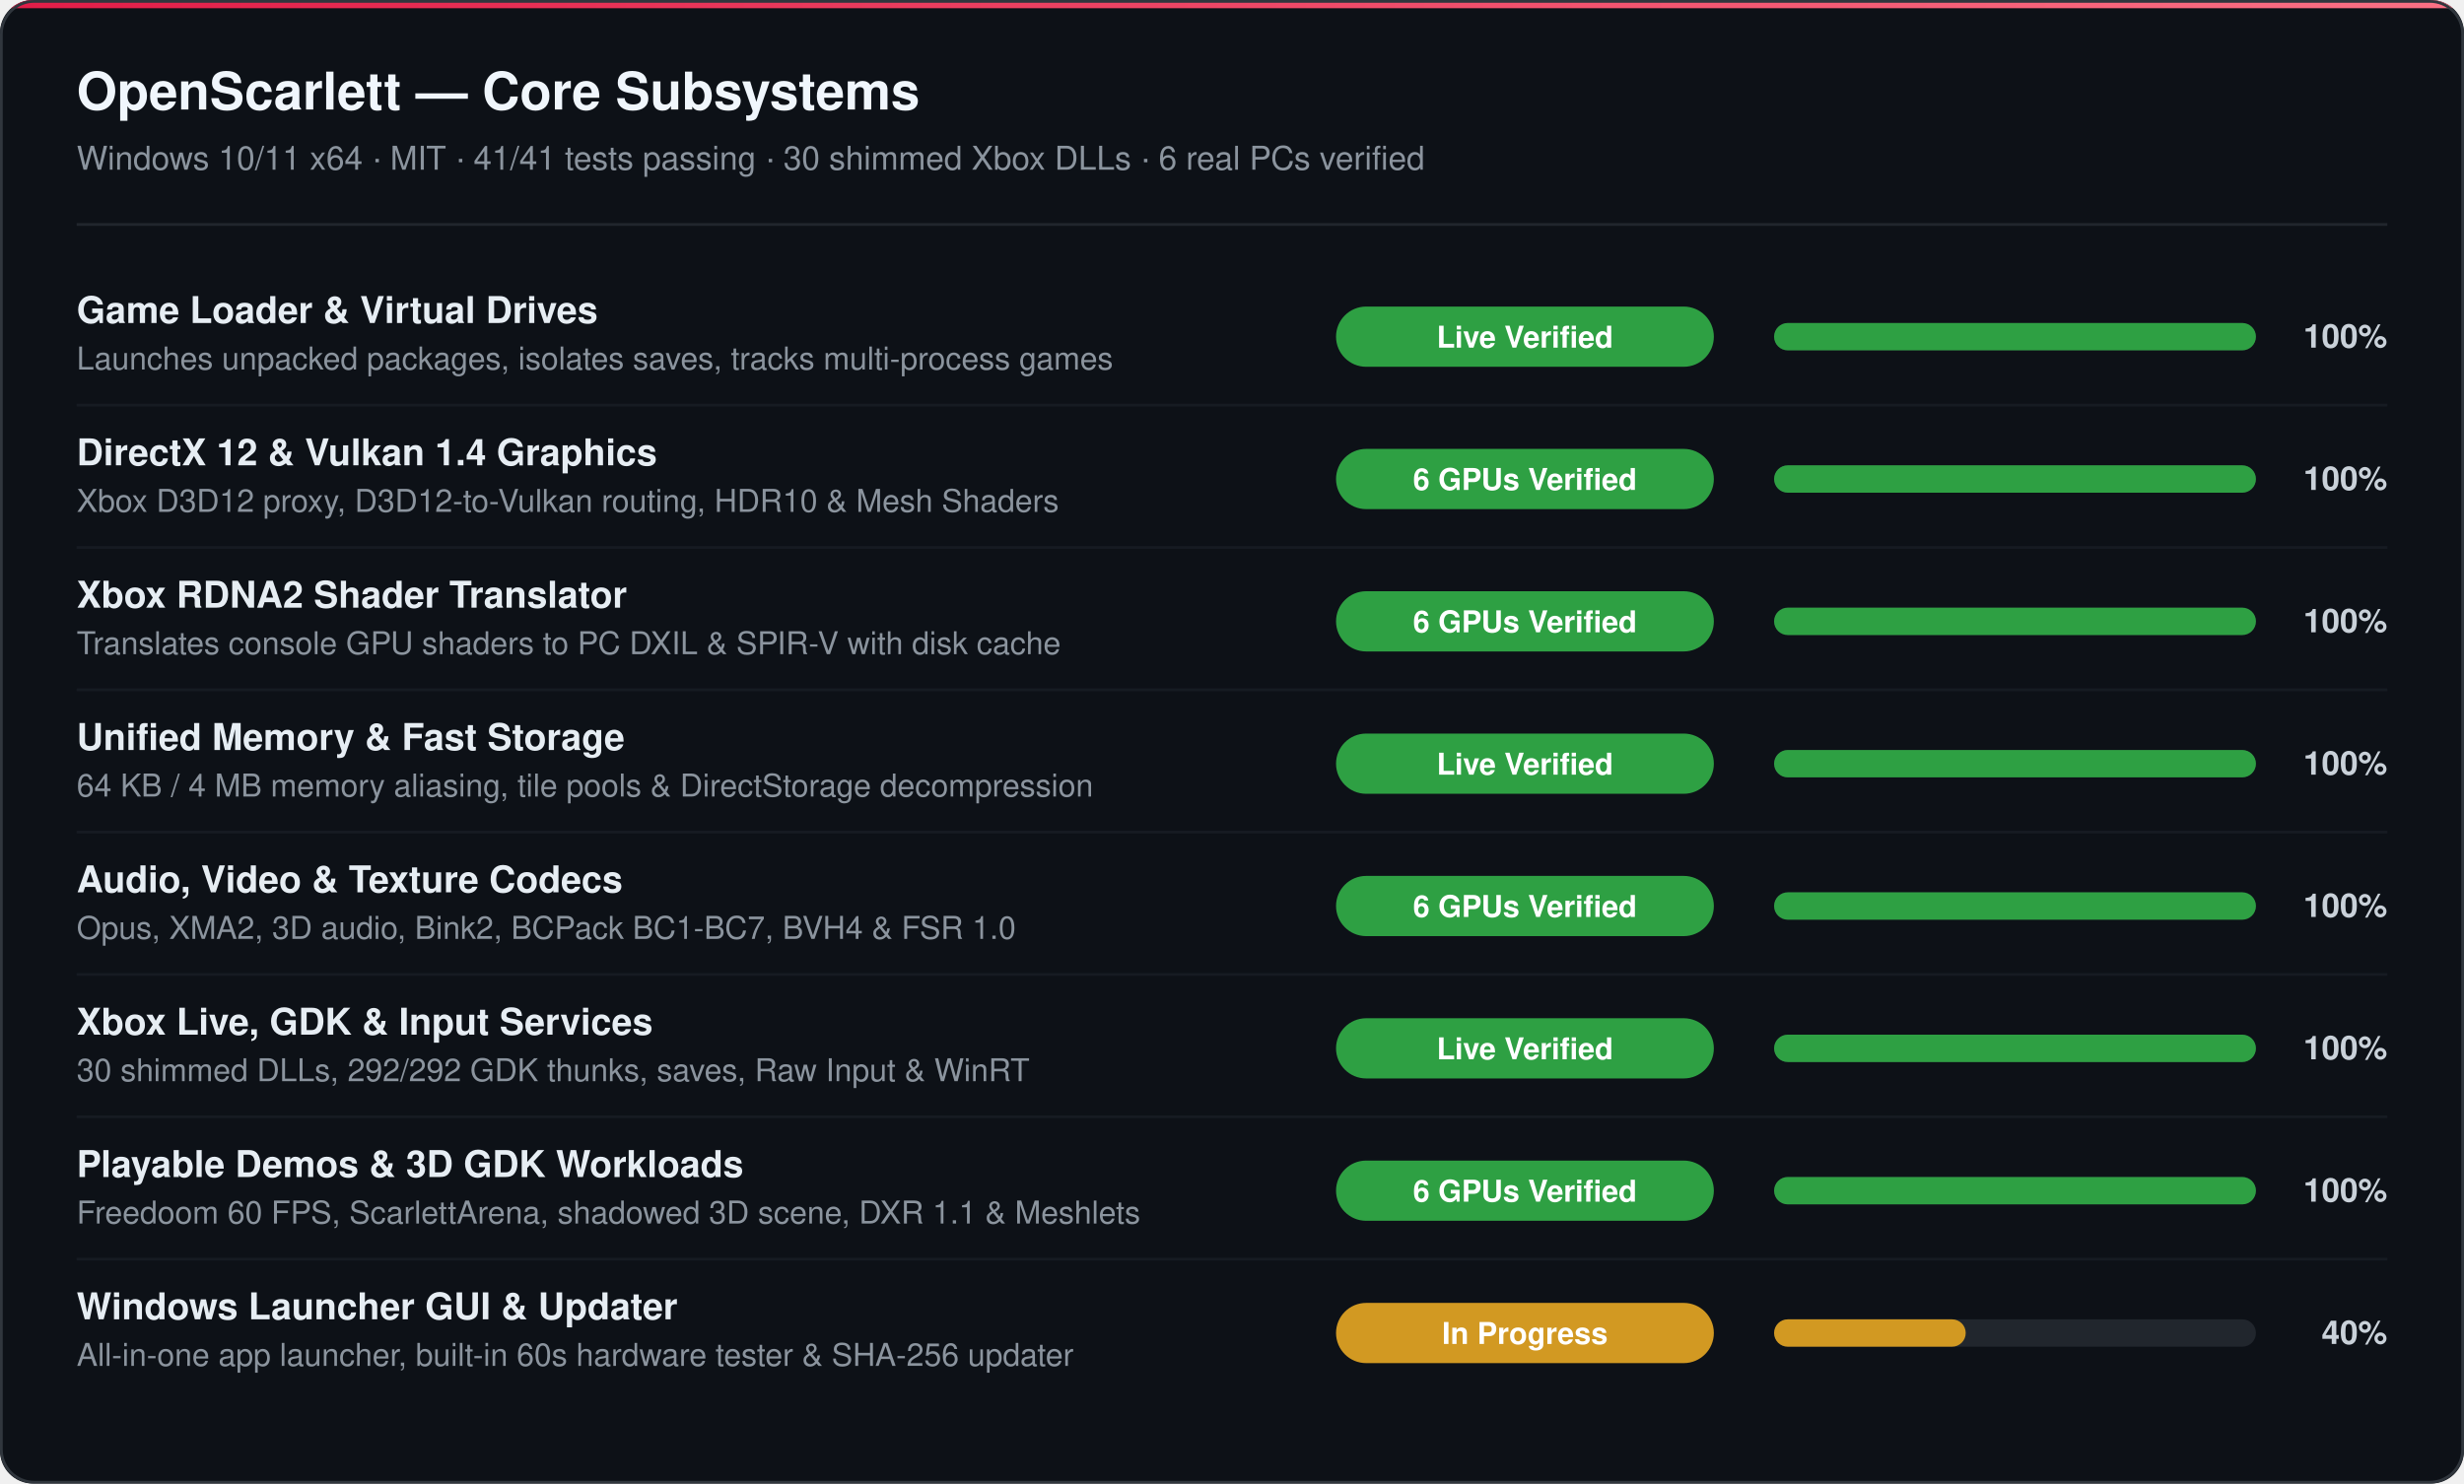
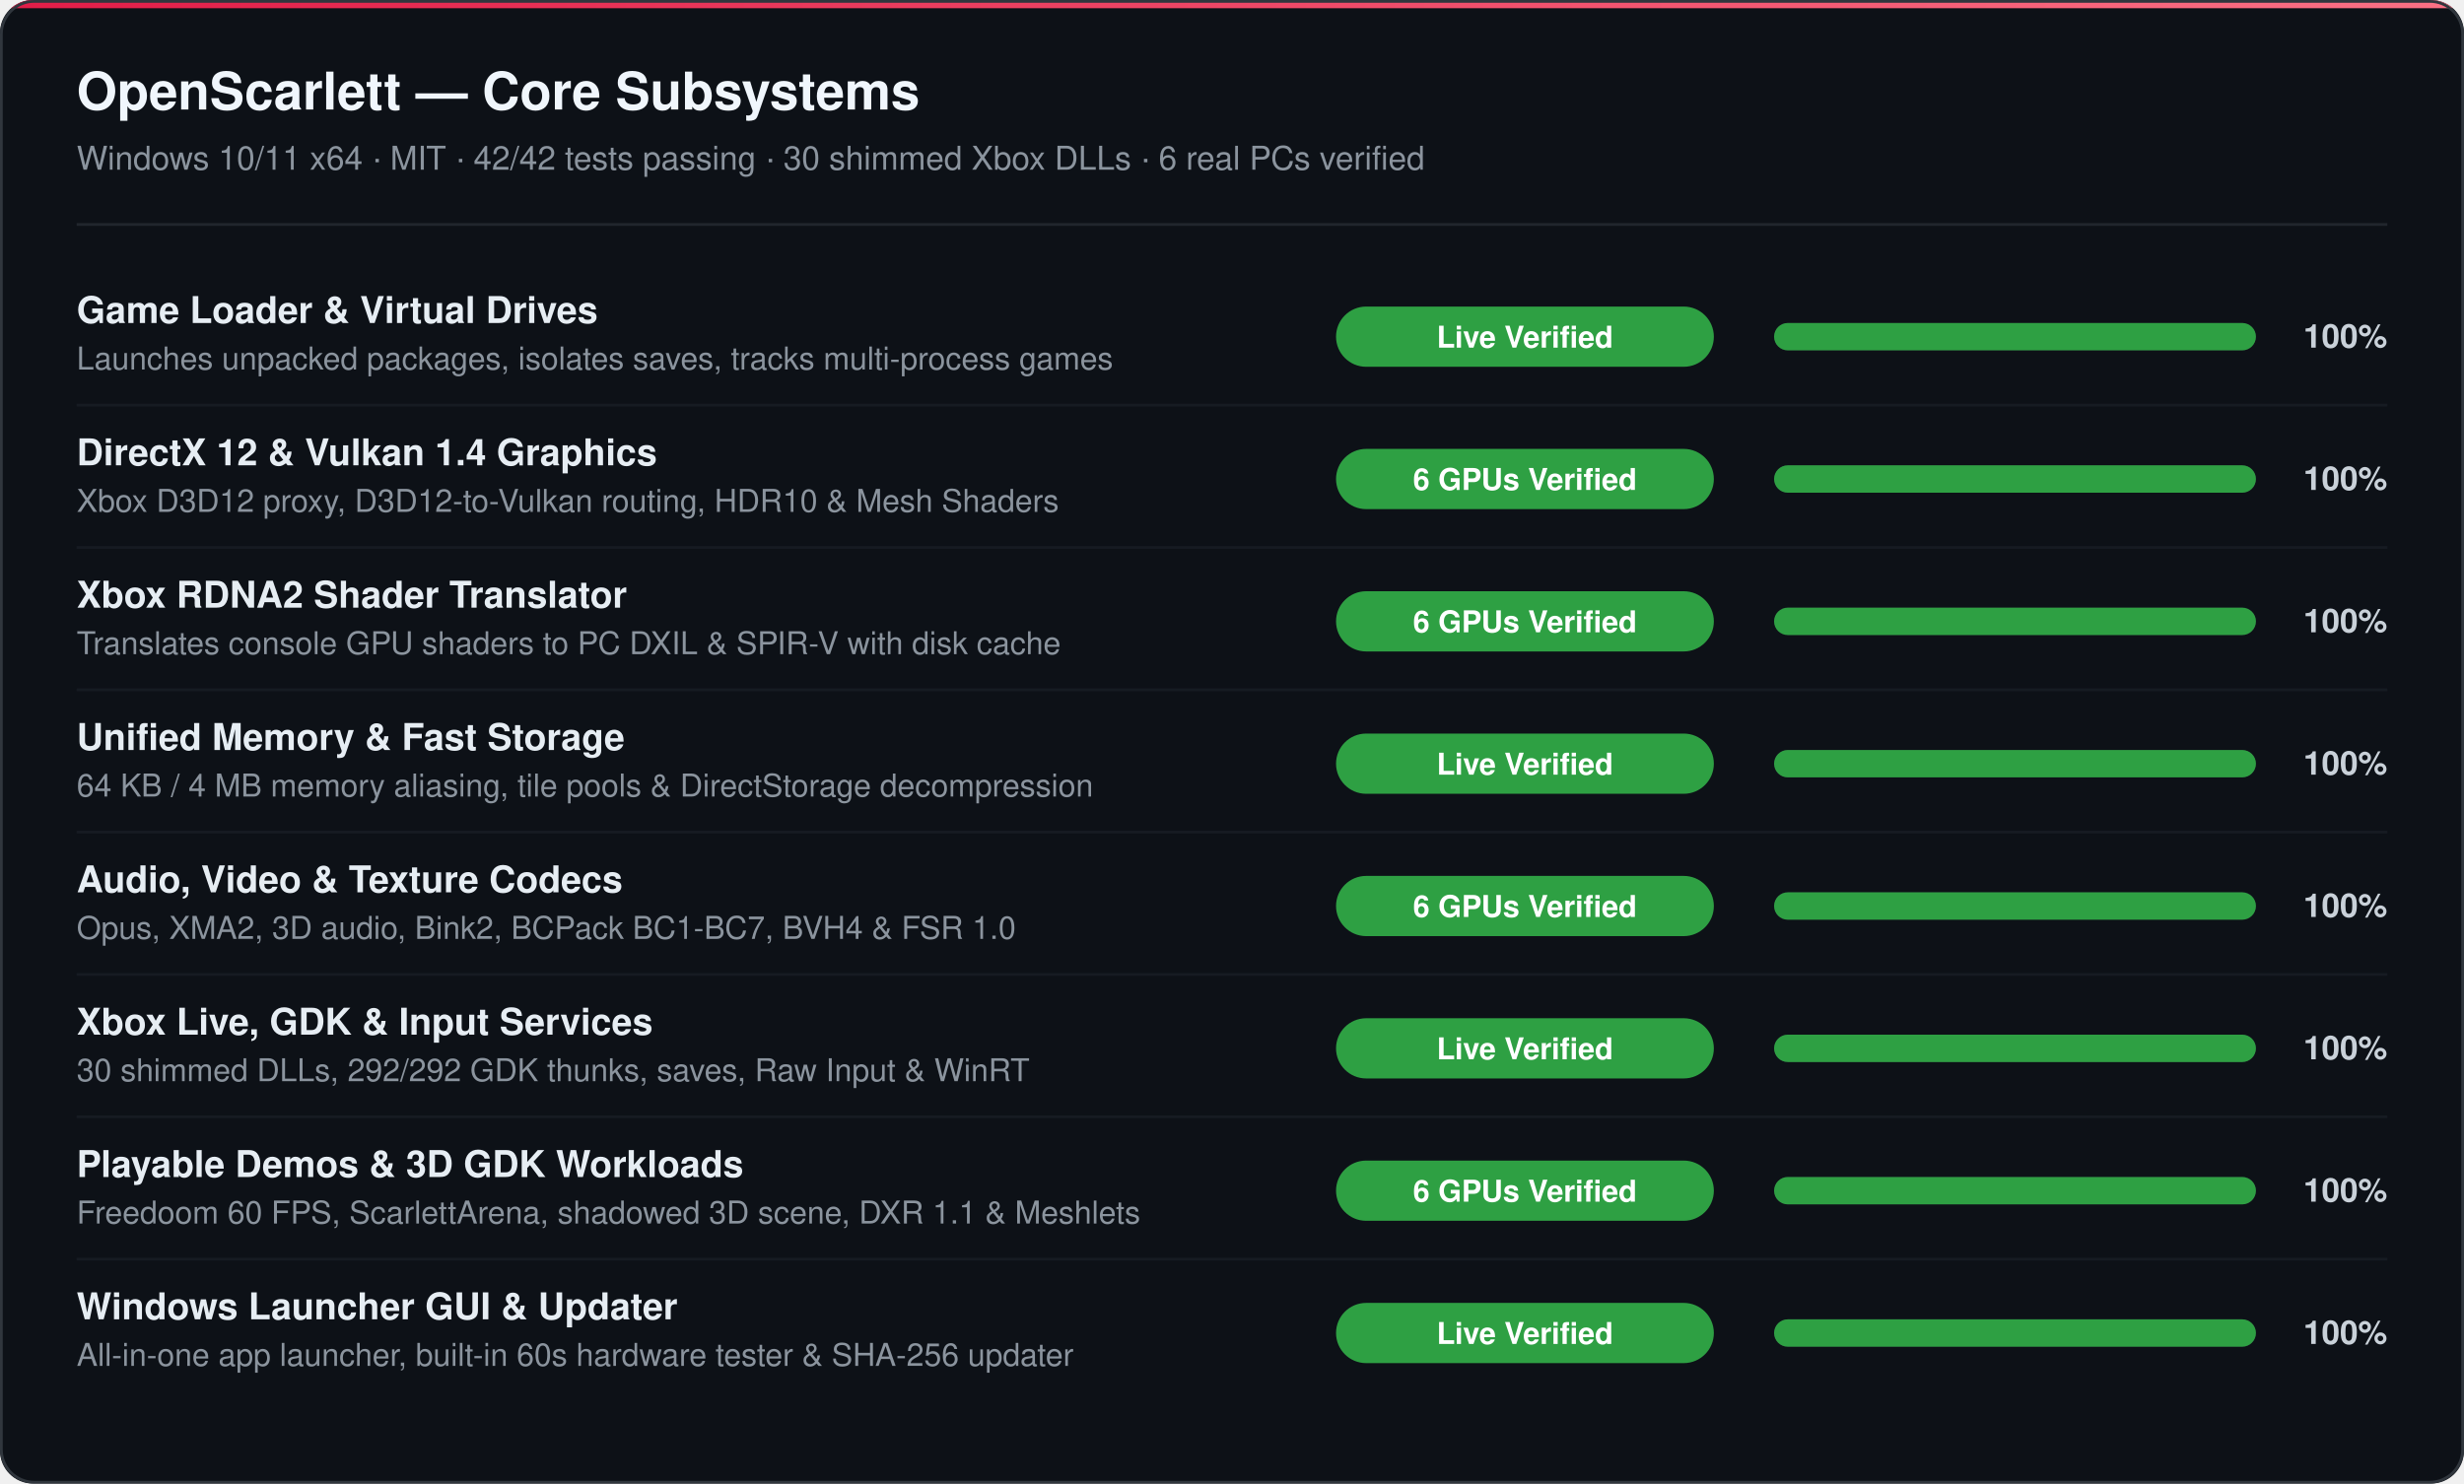
- <svg xmlns="http://www.w3.org/2000/svg" width="900" height="542" viewBox="0 0 900 542" role="img" aria-label="OpenScarlett Core Subsystems (41/41 tests passing)">
+ <svg xmlns="http://www.w3.org/2000/svg" width="900" height="542" viewBox="0 0 900 542" role="img" aria-label="OpenScarlett Core Subsystems (42/42 tests passing)">
  <defs>
    <linearGradient id="accentBar" x1="0%" y1="0%" x2="100%" y2="0%">
      <stop offset="0%" stop-color="#e11d48" />
      <stop offset="100%" stop-color="#fb7185" />
    </linearGradient>
    <clipPath id="cardClip">
      <rect width="900" height="542" rx="12" />
    </clipPath>
  </defs>
  <style>
    text { font-family: -apple-system, 'Segoe UI', Helvetica, Arial, sans-serif; }
    .h1 { font-size: 19px; font-weight: 700; fill: #f0f6fc; }
    .sub { font-size: 12px; fill: #8b949e; }
    .name { font-size: 13.5px; fill: #e6edf3; font-weight: 600; }
    .desc { font-size: 11.5px; fill: #8b949e; }
    .pill { font-size: 11px; fill: #ffffff; font-weight: 600; }
    .pct { font-size: 12px; fill: #c9d1d9; font-weight: 600; }
  </style>
  <g clip-path="url(#cardClip)">
    <rect width="900" height="542" fill="#0d1117" />
    <rect x="0" y="0" width="900" height="3" fill="url(#accentBar)" />
    <text class="h1" x="28" y="40">OpenScarlett — Core Subsystems</text>
-     <text class="sub" x="28" y="62">Windows 10/11 x64 · MIT · 41/41 tests passing · 30 shimmed Xbox DLLs · 6 real PCs verified</text>
+     <text class="sub" x="28" y="62">Windows 10/11 x64 · MIT · 42/42 tests passing · 30 shimmed Xbox DLLs · 6 real PCs verified</text>
    <line x1="28" y1="82" x2="872" y2="82" stroke="#21262d" stroke-width="1" />
    <text class="name" x="28" y="118">Game Loader &amp; Virtual Drives</text>
    <text class="desc" x="28" y="135">Launches unpacked packages, isolates saves, tracks multi-process games</text>
    <rect x="488" y="112" width="138" height="22" rx="11" fill="#2ea043" />
    <text class="pill" x="557" y="127" text-anchor="middle">Live Verified</text>
    <rect x="648" y="118" width="176" height="10" rx="5" fill="#21262d" />
    <rect x="648" y="118" width="176" height="10" rx="5" fill="#2ea043" />
    <text class="pct" x="872" y="127" text-anchor="end">100%</text>
    <line x1="28" y1="148" x2="872" y2="148" stroke="#161b22" stroke-width="1" />
    <text class="name" x="28" y="170">DirectX 12 &amp; Vulkan 1.4 Graphics</text>
    <text class="desc" x="28" y="187">Xbox D3D12 proxy, D3D12-to-Vulkan routing, HDR10 &amp; Mesh Shaders</text>
    <rect x="488" y="164" width="138" height="22" rx="11" fill="#2ea043" />
    <text class="pill" x="557" y="179" text-anchor="middle">6 GPUs Verified</text>
    <rect x="648" y="170" width="176" height="10" rx="5" fill="#21262d" />
    <rect x="648" y="170" width="176" height="10" rx="5" fill="#2ea043" />
    <text class="pct" x="872" y="179" text-anchor="end">100%</text>
    <line x1="28" y1="200" x2="872" y2="200" stroke="#161b22" stroke-width="1" />
    <text class="name" x="28" y="222">Xbox RDNA2 Shader Translator</text>
    <text class="desc" x="28" y="239">Translates console GPU shaders to PC DXIL &amp; SPIR-V with disk cache</text>
    <rect x="488" y="216" width="138" height="22" rx="11" fill="#2ea043" />
    <text class="pill" x="557" y="231" text-anchor="middle">6 GPUs Verified</text>
    <rect x="648" y="222" width="176" height="10" rx="5" fill="#21262d" />
    <rect x="648" y="222" width="176" height="10" rx="5" fill="#2ea043" />
    <text class="pct" x="872" y="231" text-anchor="end">100%</text>
    <line x1="28" y1="252" x2="872" y2="252" stroke="#161b22" stroke-width="1" />
    <text class="name" x="28" y="274">Unified Memory &amp; Fast Storage</text>
    <text class="desc" x="28" y="291">64 KB / 4 MB memory aliasing, tile pools &amp; DirectStorage decompression</text>
    <rect x="488" y="268" width="138" height="22" rx="11" fill="#2ea043" />
    <text class="pill" x="557" y="283" text-anchor="middle">Live Verified</text>
    <rect x="648" y="274" width="176" height="10" rx="5" fill="#21262d" />
    <rect x="648" y="274" width="176" height="10" rx="5" fill="#2ea043" />
    <text class="pct" x="872" y="283" text-anchor="end">100%</text>
    <line x1="28" y1="304" x2="872" y2="304" stroke="#161b22" stroke-width="1" />
    <text class="name" x="28" y="326">Audio, Video &amp; Texture Codecs</text>
    <text class="desc" x="28" y="343">Opus, XMA2, 3D audio, Bink2, BCPack BC1-BC7, BVH4 &amp; FSR 1.0</text>
    <rect x="488" y="320" width="138" height="22" rx="11" fill="#2ea043" />
    <text class="pill" x="557" y="335" text-anchor="middle">6 GPUs Verified</text>
    <rect x="648" y="326" width="176" height="10" rx="5" fill="#21262d" />
    <rect x="648" y="326" width="176" height="10" rx="5" fill="#2ea043" />
    <text class="pct" x="872" y="335" text-anchor="end">100%</text>
    <line x1="28" y1="356" x2="872" y2="356" stroke="#161b22" stroke-width="1" />
    <text class="name" x="28" y="378">Xbox Live, GDK &amp; Input Services</text>
    <text class="desc" x="28" y="395">30 shimmed DLLs, 292/292 GDK thunks, saves, Raw Input &amp; WinRT</text>
    <rect x="488" y="372" width="138" height="22" rx="11" fill="#2ea043" />
    <text class="pill" x="557" y="387" text-anchor="middle">Live Verified</text>
    <rect x="648" y="378" width="176" height="10" rx="5" fill="#21262d" />
    <rect x="648" y="378" width="176" height="10" rx="5" fill="#2ea043" />
    <text class="pct" x="872" y="387" text-anchor="end">100%</text>
    <line x1="28" y1="408" x2="872" y2="408" stroke="#161b22" stroke-width="1" />
    <text class="name" x="28" y="430">Playable Demos &amp; 3D GDK Workloads</text>
    <text class="desc" x="28" y="447">Freedoom 60 FPS, ScarlettArena, shadowed 3D scene, DXR 1.1 &amp; Meshlets</text>
    <rect x="488" y="424" width="138" height="22" rx="11" fill="#2ea043" />
    <text class="pill" x="557" y="439" text-anchor="middle">6 GPUs Verified</text>
    <rect x="648" y="430" width="176" height="10" rx="5" fill="#21262d" />
    <rect x="648" y="430" width="176" height="10" rx="5" fill="#2ea043" />
    <text class="pct" x="872" y="439" text-anchor="end">100%</text>
    <line x1="28" y1="460" x2="872" y2="460" stroke="#161b22" stroke-width="1" />
    <text class="name" x="28" y="482">Windows Launcher GUI &amp; Updater</text>
    <text class="desc" x="28" y="499">All-in-one app launcher, built-in 60s hardware tester &amp; SHA-256 updater</text>
-     <rect x="488" y="476" width="138" height="22" rx="11" fill="#d29922" />
-     <text class="pill" x="557" y="491" text-anchor="middle">In Progress</text>
+     <rect x="488" y="476" width="138" height="22" rx="11" fill="#2ea043" />
+     <text class="pill" x="557" y="491" text-anchor="middle">Live Verified</text>
    <rect x="648" y="482" width="176" height="10" rx="5" fill="#21262d" />
-     <rect x="648" y="482" width="70" height="10" rx="5" fill="#d29922" />
-     <text class="pct" x="872" y="491" text-anchor="end">40%</text>
+     <rect x="648" y="482" width="176" height="10" rx="5" fill="#2ea043" />
+     <text class="pct" x="872" y="491" text-anchor="end">100%</text>
  </g>
  <rect x="0.5" y="0.5" width="899" height="541" rx="12" fill="none" stroke="#30363d" stroke-width="1" />
</svg>
